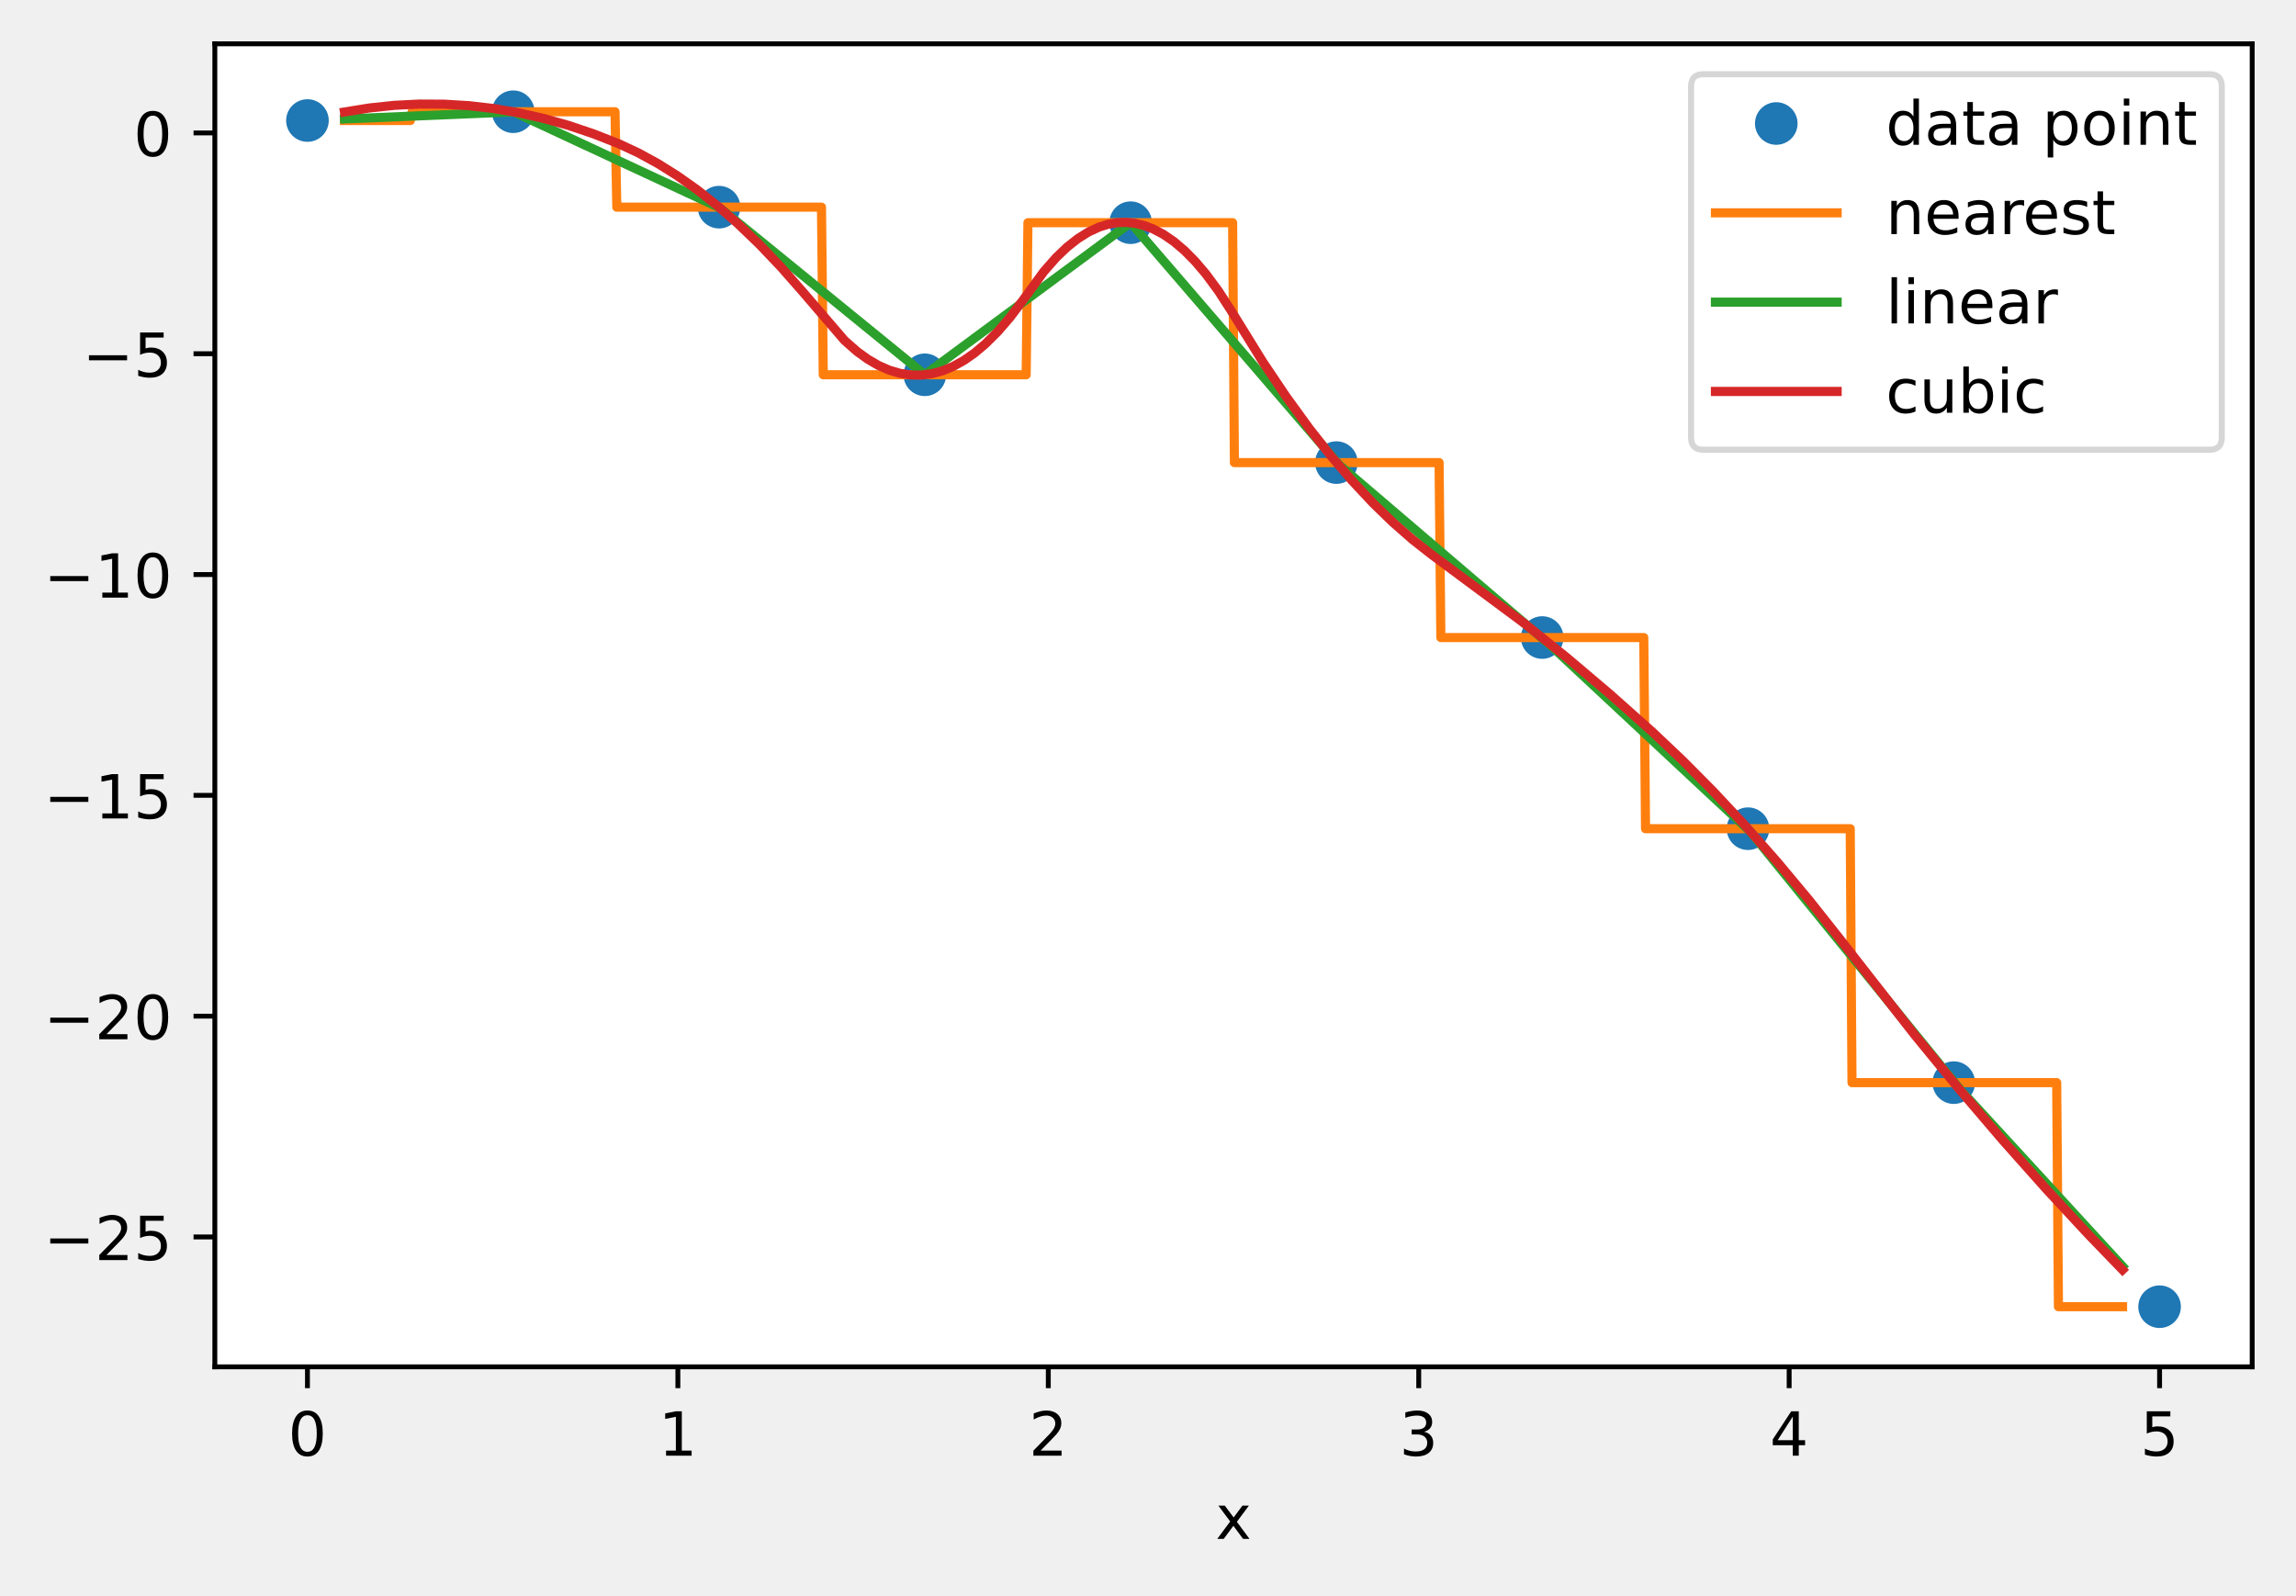
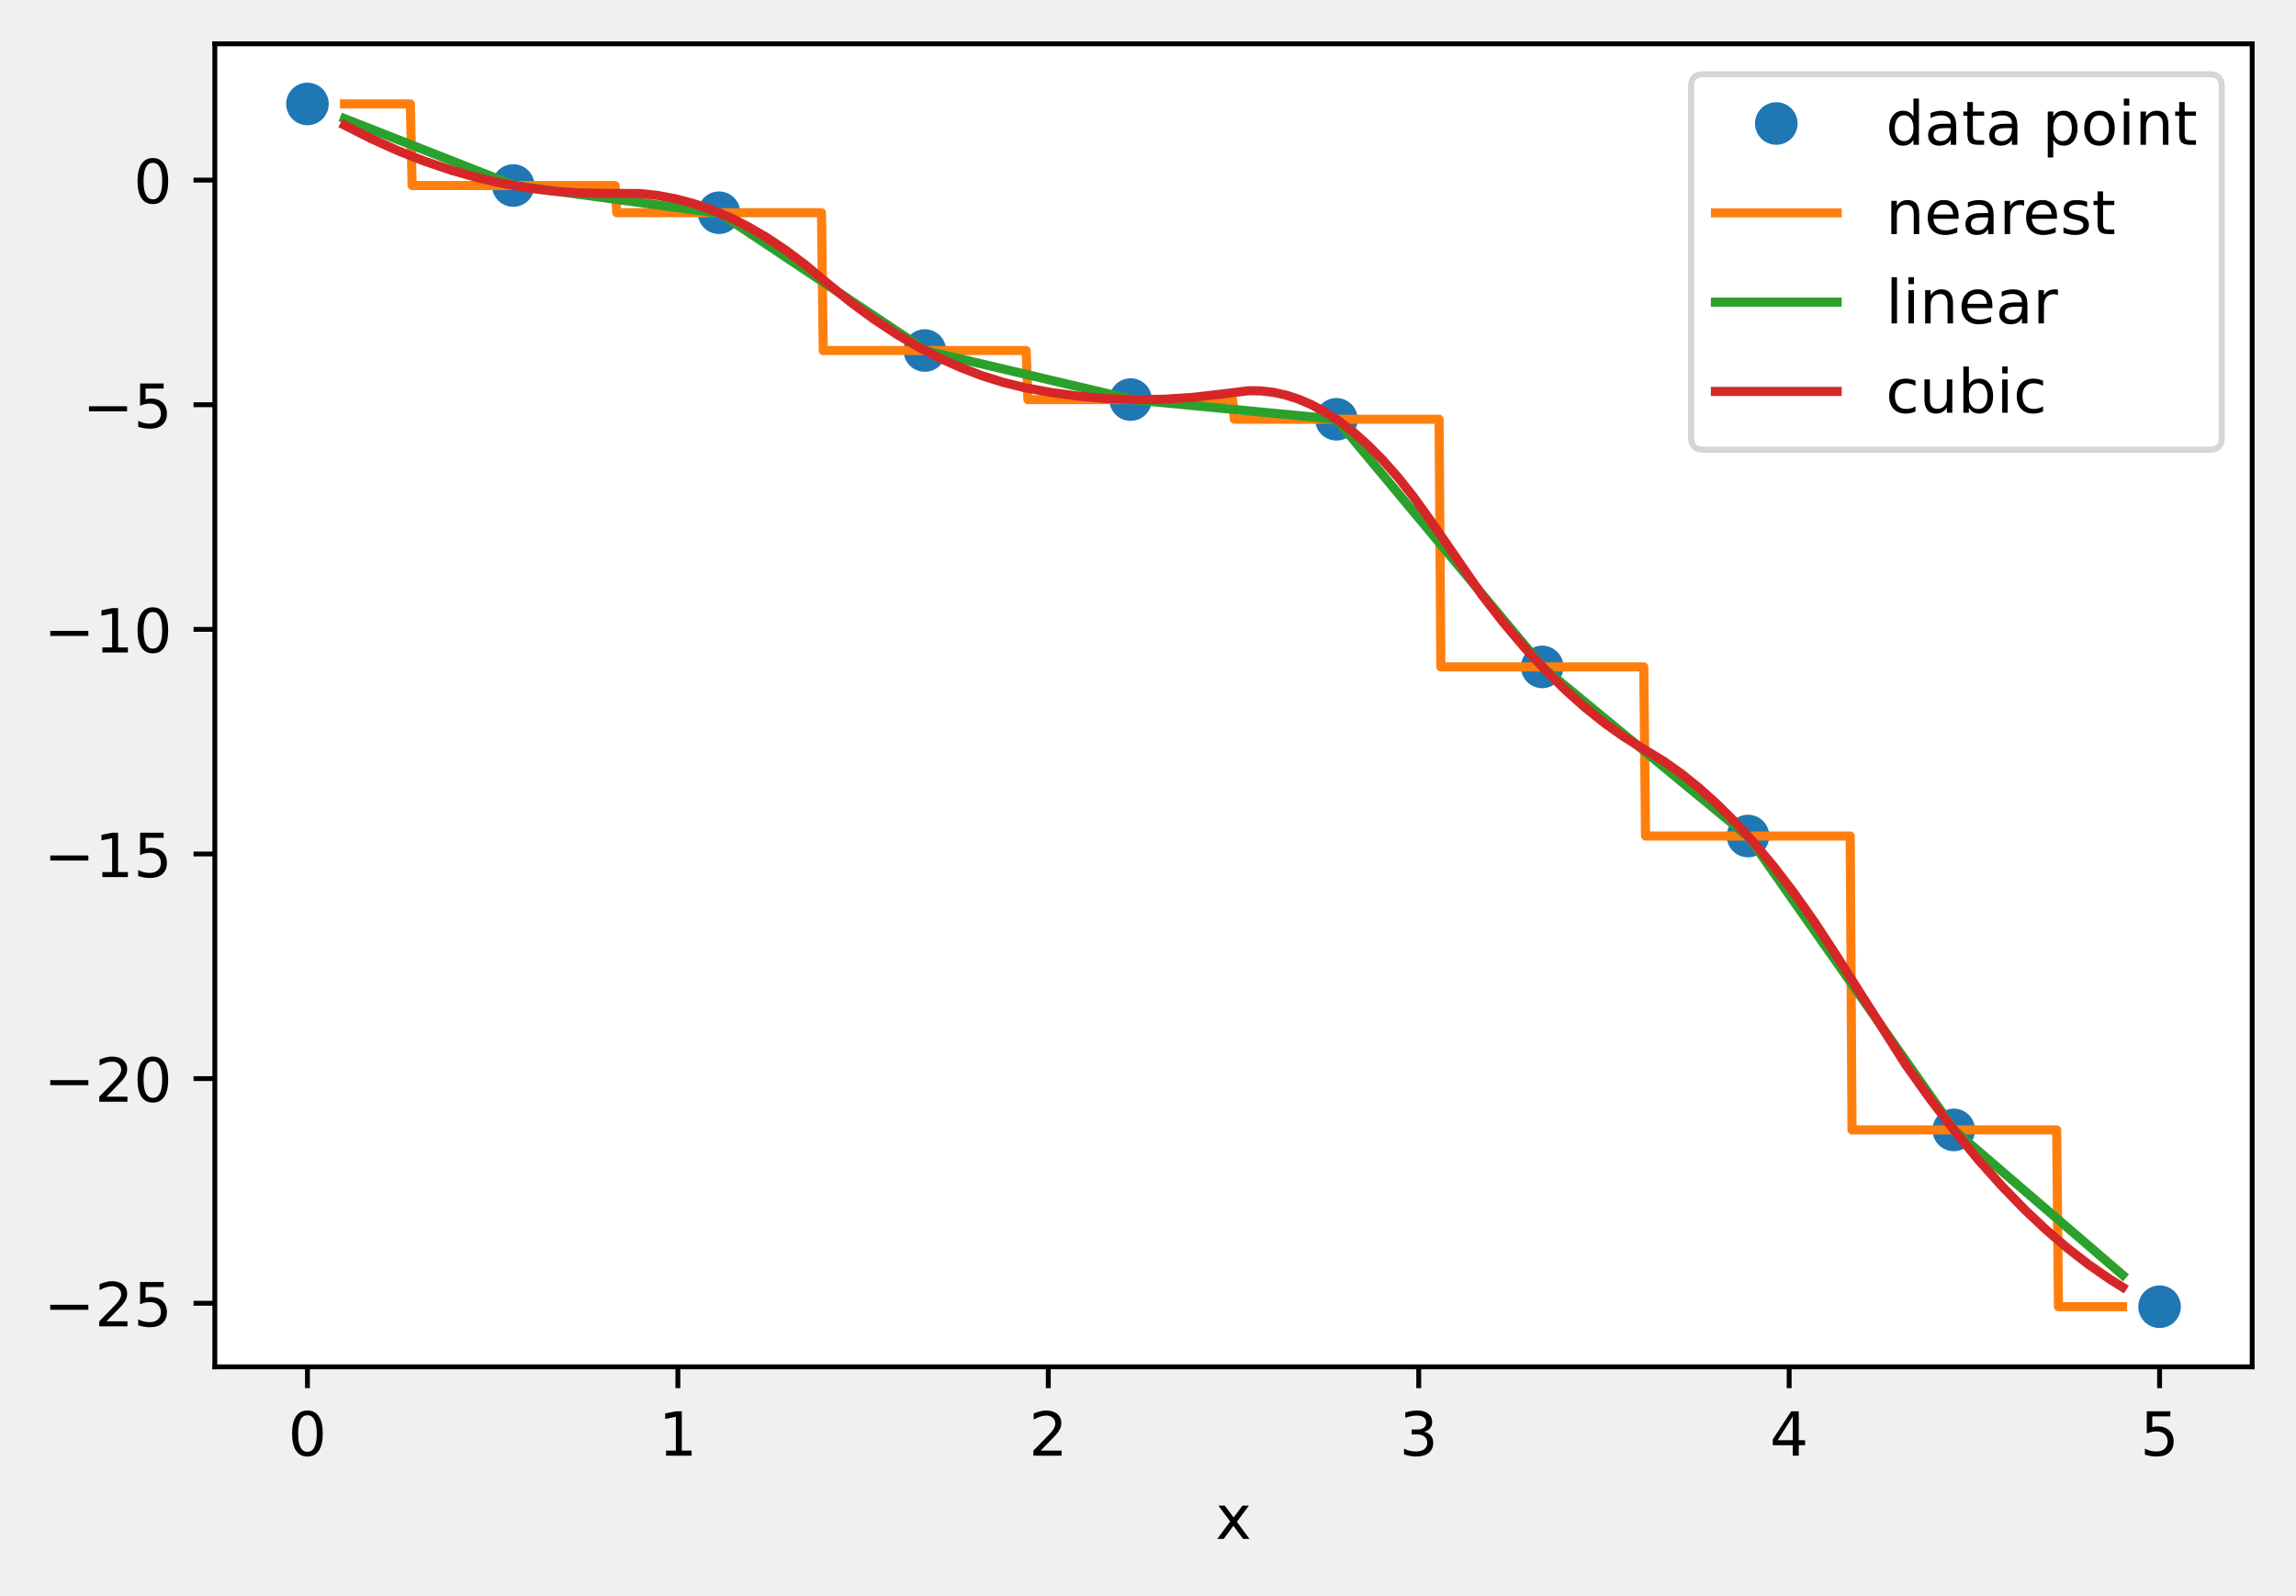
<svg xmlns="http://www.w3.org/2000/svg" xmlns:xlink="http://www.w3.org/1999/xlink" height="262.196pt" version="1.1" viewBox="0 0 377.305 262.196" width="377.305pt">
  <defs>
    <style type="text/css">*{stroke-linecap:butt;stroke-linejoin:round;}</style>
  </defs>
  <g id="figure_1">
    <g id="patch_1">
      <path d="M 0 262.196  L 377.305 262.196  L 377.305 0  L 0 0  z " style="fill:none;" />
    </g>
    <g id="axes_1">
      <g id="patch_2">
        <path d="M 35.305 224.64  L 370.105 224.64  L 370.105 7.2  L 35.305 7.2  z " style="fill:#ffffff;" />
      </g>
      <g id="matplotlib.axis_1">
        <g id="xtick_1">
          <g id="line2d_1">
            <defs>
-               <path d="M 0 0  L 0 3.5  " id="m032fe0e0bf" style="stroke:#000000;stroke-width:0.8;" />
-             </defs>
-             <g>
-               <use style="stroke:#000000;stroke-width:0.8;" x="50.523" xlink:href="#m032fe0e0bf" y="224.64" />
+               <path d="M 0 0  L 0 3.5  " id="m61b567194e" style="stroke:#000000;stroke-width:0.8;" />
+             </defs>
+             <g>
+               <use style="stroke:#000000;stroke-width:0.8;" x="50.523" xlink:href="#m61b567194e" y="224.64" />
            </g>
          </g>
          <g id="text_1">
            <g transform="translate(47.34162 239.2384)scale(0.1 -0.1)">
              <defs>
                <path d="M 31.781 66.406  Q 24.172 66.406 20.328 58.906  Q 16.5 51.422 16.5 36.375  Q 16.5 21.391 20.328 13.891  Q 24.172 6.391 31.781 6.391  Q 39.453 6.391 43.281 13.891  Q 47.125 21.391 47.125 36.375  Q 47.125 51.422 43.281 58.906  Q 39.453 66.406 31.781 66.406  z M 31.781 74.219  Q 44.047 74.219 50.516 64.516  Q 56.984 54.828 56.984 36.375  Q 56.984 17.969 50.516 8.266  Q 44.047 -1.422 31.781 -1.422  Q 19.531 -1.422 13.062 8.266  Q 6.594 17.969 6.594 36.375  Q 6.594 54.828 13.062 64.516  Q 19.531 74.219 31.781 74.219  z " id="DejaVuSans-48" />
              </defs>
              <use xlink:href="#DejaVuSans-48" />
            </g>
          </g>
        </g>
        <g id="xtick_2">
          <g id="line2d_2">
            <g>
-               <use style="stroke:#000000;stroke-width:0.8;" x="111.396" xlink:href="#m032fe0e0bf" y="224.64" />
+               <use style="stroke:#000000;stroke-width:0.8;" x="111.396" xlink:href="#m61b567194e" y="224.64" />
            </g>
          </g>
          <g id="text_2">
            <g transform="translate(108.2143 239.2384)scale(0.1 -0.1)">
              <defs>
                <path d="M 12.406 8.297  L 28.516 8.297  L 28.516 63.922  L 10.984 60.406  L 10.984 69.391  L 28.422 72.906  L 38.281 72.906  L 38.281 8.297  L 54.391 8.297  L 54.391 0  L 12.406 0  z " id="DejaVuSans-49" />
              </defs>
              <use xlink:href="#DejaVuSans-49" />
            </g>
          </g>
        </g>
        <g id="xtick_3">
          <g id="line2d_3">
            <g>
-               <use style="stroke:#000000;stroke-width:0.8;" x="172.268" xlink:href="#m032fe0e0bf" y="224.64" />
+               <use style="stroke:#000000;stroke-width:0.8;" x="172.268" xlink:href="#m61b567194e" y="224.64" />
            </g>
          </g>
          <g id="text_3">
            <g transform="translate(169.0871 239.2384)scale(0.1 -0.1)">
              <defs>
                <path d="M 19.188 8.297  L 53.609 8.297  L 53.609 0  L 7.328 0  L 7.328 8.297  Q 12.938 14.109 22.625 23.891  Q 32.328 33.688 34.812 36.531  Q 39.547 41.844 41.422 45.531  Q 43.312 49.219 43.312 52.781  Q 43.312 58.594 39.234 62.25  Q 35.156 65.922 28.609 65.922  Q 23.969 65.922 18.812 64.312  Q 13.672 62.703 7.812 59.422  L 7.812 69.391  Q 13.766 71.781 18.938 73  Q 24.125 74.219 28.422 74.219  Q 39.75 74.219 46.484 68.547  Q 53.219 62.891 53.219 53.422  Q 53.219 48.922 51.531 44.891  Q 49.859 40.875 45.406 35.406  Q 44.188 33.984 37.641 27.219  Q 31.109 20.453 19.188 8.297  z " id="DejaVuSans-50" />
              </defs>
              <use xlink:href="#DejaVuSans-50" />
            </g>
          </g>
        </g>
        <g id="xtick_4">
          <g id="line2d_4">
            <g>
-               <use style="stroke:#000000;stroke-width:0.8;" x="233.141" xlink:href="#m032fe0e0bf" y="224.64" />
+               <use style="stroke:#000000;stroke-width:0.8;" x="233.141" xlink:href="#m61b567194e" y="224.64" />
            </g>
          </g>
          <g id="text_4">
            <g transform="translate(229.9598 239.2384)scale(0.1 -0.1)">
              <defs>
                <path d="M 40.578 39.312  Q 47.656 37.797 51.625 33  Q 55.609 28.219 55.609 21.188  Q 55.609 10.406 48.188 4.484  Q 40.766 -1.422 27.094 -1.422  Q 22.516 -1.422 17.656 -0.516  Q 12.797 0.391 7.625 2.203  L 7.625 11.719  Q 11.719 9.328 16.594 8.109  Q 21.484 6.891 26.812 6.891  Q 36.078 6.891 40.938 10.547  Q 45.797 14.203 45.797 21.188  Q 45.797 27.641 41.281 31.266  Q 36.766 34.906 28.719 34.906  L 20.219 34.906  L 20.219 43.016  L 29.109 43.016  Q 36.375 43.016 40.234 45.922  Q 44.094 48.828 44.094 54.297  Q 44.094 59.906 40.109 62.906  Q 36.141 65.922 28.719 65.922  Q 24.656 65.922 20.016 65.031  Q 15.375 64.156 9.812 62.312  L 9.812 71.094  Q 15.438 72.656 20.344 73.438  Q 25.25 74.219 29.594 74.219  Q 40.828 74.219 47.359 69.109  Q 53.906 64.016 53.906 55.328  Q 53.906 49.266 50.438 45.094  Q 46.969 40.922 40.578 39.312  z " id="DejaVuSans-51" />
              </defs>
              <use xlink:href="#DejaVuSans-51" />
            </g>
          </g>
        </g>
        <g id="xtick_5">
          <g id="line2d_5">
            <g>
-               <use style="stroke:#000000;stroke-width:0.8;" x="294.014" xlink:href="#m032fe0e0bf" y="224.64" />
+               <use style="stroke:#000000;stroke-width:0.8;" x="294.014" xlink:href="#m61b567194e" y="224.64" />
            </g>
          </g>
          <g id="text_5">
            <g transform="translate(290.8325 239.2384)scale(0.1 -0.1)">
              <defs>
                <path d="M 37.797 64.312  L 12.891 25.391  L 37.797 25.391  z M 35.203 72.906  L 47.609 72.906  L 47.609 25.391  L 58.016 25.391  L 58.016 17.188  L 47.609 17.188  L 47.609 0  L 37.797 0  L 37.797 17.188  L 4.891 17.188  L 4.891 26.703  z " id="DejaVuSans-52" />
              </defs>
              <use xlink:href="#DejaVuSans-52" />
            </g>
          </g>
        </g>
        <g id="xtick_6">
          <g id="line2d_6">
            <g>
-               <use style="stroke:#000000;stroke-width:0.8;" x="354.887" xlink:href="#m032fe0e0bf" y="224.64" />
+               <use style="stroke:#000000;stroke-width:0.8;" x="354.887" xlink:href="#m61b567194e" y="224.64" />
            </g>
          </g>
          <g id="text_6">
            <g transform="translate(351.7053 239.2384)scale(0.1 -0.1)">
              <defs>
                <path d="M 10.797 72.906  L 49.516 72.906  L 49.516 64.594  L 19.828 64.594  L 19.828 46.734  Q 21.969 47.469 24.109 47.828  Q 26.266 48.188 28.422 48.188  Q 40.625 48.188 47.75 41.5  Q 54.891 34.812 54.891 23.391  Q 54.891 11.625 47.562 5.094  Q 40.234 -1.422 26.906 -1.422  Q 22.312 -1.422 17.547 -0.641  Q 12.797 0.141 7.719 1.703  L 7.719 11.625  Q 12.109 9.234 16.797 8.062  Q 21.484 6.891 26.703 6.891  Q 35.156 6.891 40.078 11.328  Q 45.016 15.766 45.016 23.391  Q 45.016 31 40.078 35.438  Q 35.156 39.891 26.703 39.891  Q 22.75 39.891 18.812 39.016  Q 14.891 38.141 10.797 36.281  z " id="DejaVuSans-53" />
              </defs>
              <use xlink:href="#DejaVuSans-53" />
            </g>
          </g>
        </g>
        <g id="text_7">
          <g transform="translate(199.7453 252.9166)scale(0.1 -0.1)">
            <defs>
              <path d="M 54.891 54.688  L 35.109 28.078  L 55.906 0  L 45.312 0  L 29.391 21.484  L 13.484 0  L 2.875 0  L 24.125 28.609  L 4.688 54.688  L 15.281 54.688  L 29.781 35.203  L 44.281 54.688  z " id="DejaVuSans-120" />
            </defs>
            <use xlink:href="#DejaVuSans-120" />
          </g>
        </g>
      </g>
      <g id="matplotlib.axis_2">
        <g id="ytick_1">
          <g id="line2d_7">
            <defs>
-               <path d="M 0 0  L -3.5 0  " id="mb74af6e6a0" style="stroke:#000000;stroke-width:0.8;" />
-             </defs>
-             <g>
-               <use style="stroke:#000000;stroke-width:0.8;" x="35.305" xlink:href="#mb74af6e6a0" y="203.293" />
+               <path d="M 0 0  L -3.5 0  " id="m42fa3ba6a4" style="stroke:#000000;stroke-width:0.8;" />
+             </defs>
+             <g>
+               <use style="stroke:#000000;stroke-width:0.8;" x="35.305" xlink:href="#m42fa3ba6a4" y="214.187" />
            </g>
          </g>
          <g id="text_8">
-             <g transform="translate(7.2 207.0919)scale(0.1 -0.1)">
+             <g transform="translate(7.2 217.9864)scale(0.1 -0.1)">
              <defs>
                <path d="M 10.594 35.5  L 73.188 35.5  L 73.188 27.203  L 10.594 27.203  z " id="DejaVuSans-8722" />
              </defs>
              <use xlink:href="#DejaVuSans-8722" />
              <use x="83.789" xlink:href="#DejaVuSans-50" />
              <use x="147.412" xlink:href="#DejaVuSans-53" />
            </g>
          </g>
        </g>
        <g id="ytick_2">
          <g id="line2d_8">
            <g>
-               <use style="stroke:#000000;stroke-width:0.8;" x="35.305" xlink:href="#mb74af6e6a0" y="167.004" />
+               <use style="stroke:#000000;stroke-width:0.8;" x="35.305" xlink:href="#m42fa3ba6a4" y="177.27" />
            </g>
          </g>
          <g id="text_9">
-             <g transform="translate(7.2 170.8029)scale(0.1 -0.1)">
+             <g transform="translate(7.2 181.069)scale(0.1 -0.1)">
              <use xlink:href="#DejaVuSans-8722" />
              <use x="83.789" xlink:href="#DejaVuSans-50" />
              <use x="147.412" xlink:href="#DejaVuSans-48" />
            </g>
          </g>
        </g>
        <g id="ytick_3">
          <g id="line2d_9">
            <g>
-               <use style="stroke:#000000;stroke-width:0.8;" x="35.305" xlink:href="#mb74af6e6a0" y="130.715" />
+               <use style="stroke:#000000;stroke-width:0.8;" x="35.305" xlink:href="#m42fa3ba6a4" y="140.352" />
            </g>
          </g>
          <g id="text_10">
-             <g transform="translate(7.2 134.5139)scale(0.1 -0.1)">
+             <g transform="translate(7.2 144.1516)scale(0.1 -0.1)">
              <use xlink:href="#DejaVuSans-8722" />
              <use x="83.789" xlink:href="#DejaVuSans-49" />
              <use x="147.412" xlink:href="#DejaVuSans-53" />
            </g>
          </g>
        </g>
        <g id="ytick_4">
          <g id="line2d_10">
            <g>
-               <use style="stroke:#000000;stroke-width:0.8;" x="35.305" xlink:href="#mb74af6e6a0" y="94.426" />
+               <use style="stroke:#000000;stroke-width:0.8;" x="35.305" xlink:href="#m42fa3ba6a4" y="103.435" />
            </g>
          </g>
          <g id="text_11">
-             <g transform="translate(7.2 98.22497)scale(0.1 -0.1)">
+             <g transform="translate(7.2 107.2342)scale(0.1 -0.1)">
              <use xlink:href="#DejaVuSans-8722" />
              <use x="83.789" xlink:href="#DejaVuSans-49" />
              <use x="147.412" xlink:href="#DejaVuSans-48" />
            </g>
          </g>
        </g>
        <g id="ytick_5">
          <g id="line2d_11">
            <g>
-               <use style="stroke:#000000;stroke-width:0.8;" x="35.305" xlink:href="#mb74af6e6a0" y="58.137" />
+               <use style="stroke:#000000;stroke-width:0.8;" x="35.305" xlink:href="#m42fa3ba6a4" y="66.518" />
            </g>
          </g>
          <g id="text_12">
-             <g transform="translate(13.5625 61.93601)scale(0.1 -0.1)">
+             <g transform="translate(13.5625 70.31678)scale(0.1 -0.1)">
              <use xlink:href="#DejaVuSans-8722" />
              <use x="83.789" xlink:href="#DejaVuSans-53" />
            </g>
          </g>
        </g>
        <g id="ytick_6">
          <g id="line2d_12">
            <g>
-               <use style="stroke:#000000;stroke-width:0.8;" x="35.305" xlink:href="#mb74af6e6a0" y="21.848" />
+               <use style="stroke:#000000;stroke-width:0.8;" x="35.305" xlink:href="#m42fa3ba6a4" y="29.6" />
            </g>
          </g>
          <g id="text_13">
-             <g transform="translate(21.94219 25.64704)scale(0.1 -0.1)">
+             <g transform="translate(21.94219 33.39937)scale(0.1 -0.1)">
              <use xlink:href="#DejaVuSans-48" />
            </g>
          </g>
        </g>
      </g>
      <g id="line2d_13">
        <defs>
-           <path d="M 0 3  C 0.796 3 1.559 2.684 2.121 2.121  C 2.684 1.559 3 0.796 3 0  C 3 -0.796 2.684 -1.559 2.121 -2.121  C 1.559 -2.684 0.796 -3 0 -3  C -0.796 -3 -1.559 -2.684 -2.121 -2.121  C -2.684 -1.559 -3 -0.796 -3 0  C -3 0.796 -2.684 1.559 -2.121 2.121  C -1.559 2.684 -0.796 3 0 3  z " id="me12ae14ede" style="stroke:#1f77b4;" />
+           <path d="M 0 3  C 0.796 3 1.559 2.684 2.121 2.121  C 2.684 1.559 3 0.796 3 0  C 3 -0.796 2.684 -1.559 2.121 -2.121  C 1.559 -2.684 0.796 -3 0 -3  C -0.796 -3 -1.559 -2.684 -2.121 -2.121  C -2.684 -1.559 -3 -0.796 -3 0  C -3 0.796 -2.684 1.559 -2.121 2.121  C -1.559 2.684 -0.796 3 0 3  z " id="me77bd641bd" style="stroke:#1f77b4;" />
        </defs>
-         <g clip-path="url(#p92fef822f9)">
-           <use style="fill:#1f77b4;stroke:#1f77b4;" x="50.523" xlink:href="#me12ae14ede" y="19.808" />
-           <use style="fill:#1f77b4;stroke:#1f77b4;" x="84.341" xlink:href="#me12ae14ede" y="18.363" />
-           <use style="fill:#1f77b4;stroke:#1f77b4;" x="118.159" xlink:href="#me12ae14ede" y="34.047" />
-           <use style="fill:#1f77b4;stroke:#1f77b4;" x="151.977" xlink:href="#me12ae14ede" y="61.595" />
-           <use style="fill:#1f77b4;stroke:#1f77b4;" x="185.796" xlink:href="#me12ae14ede" y="36.601" />
-           <use style="fill:#1f77b4;stroke:#1f77b4;" x="219.614" xlink:href="#me12ae14ede" y="76.027" />
-           <use style="fill:#1f77b4;stroke:#1f77b4;" x="253.432" xlink:href="#me12ae14ede" y="104.781" />
-           <use style="fill:#1f77b4;stroke:#1f77b4;" x="287.25" xlink:href="#me12ae14ede" y="136.197" />
-           <use style="fill:#1f77b4;stroke:#1f77b4;" x="321.068" xlink:href="#me12ae14ede" y="177.932" />
-           <use style="fill:#1f77b4;stroke:#1f77b4;" x="354.887" xlink:href="#me12ae14ede" y="214.756" />
+         <g clip-path="url(#p9168e353e8)">
+           <use style="fill:#1f77b4;stroke:#1f77b4;" x="50.523" xlink:href="#me77bd641bd" y="17.084" />
+           <use style="fill:#1f77b4;stroke:#1f77b4;" x="84.341" xlink:href="#me77bd641bd" y="30.487" />
+           <use style="fill:#1f77b4;stroke:#1f77b4;" x="118.159" xlink:href="#me77bd641bd" y="34.963" />
+           <use style="fill:#1f77b4;stroke:#1f77b4;" x="151.977" xlink:href="#me77bd641bd" y="57.609" />
+           <use style="fill:#1f77b4;stroke:#1f77b4;" x="185.796" xlink:href="#me77bd641bd" y="65.672" />
+           <use style="fill:#1f77b4;stroke:#1f77b4;" x="219.614" xlink:href="#me77bd641bd" y="68.908" />
+           <use style="fill:#1f77b4;stroke:#1f77b4;" x="253.432" xlink:href="#me77bd641bd" y="109.605" />
+           <use style="fill:#1f77b4;stroke:#1f77b4;" x="287.25" xlink:href="#me77bd641bd" y="137.401" />
+           <use style="fill:#1f77b4;stroke:#1f77b4;" x="321.068" xlink:href="#me77bd641bd" y="185.703" />
+           <use style="fill:#1f77b4;stroke:#1f77b4;" x="354.887" xlink:href="#me77bd641bd" y="214.756" />
        </g>
      </g>
      <g id="line2d_14">
-         <path clip-path="url(#p92fef822f9)" d="M 56.61 19.808  L 67.432 19.808  L 67.724 18.363  L 101.067 18.363  L 101.36 34.047  L 134.995 34.047  L 135.288 61.595  L 168.631 61.595  L 168.923 36.601  L 202.558 36.601  L 202.851 76.027  L 236.486 76.027  L 236.779 104.781  L 270.122 104.781  L 270.414 136.197  L 304.05 136.197  L 304.342 177.932  L 337.977 177.932  L 338.27 214.756  L 348.799 214.756  L 348.799 214.756  " style="fill:none;stroke:#ff7f0e;stroke-linecap:square;stroke-width:1.5;" />
+         <path clip-path="url(#p9168e353e8)" d="M 56.61 17.084  L 67.432 17.084  L 67.724 30.487  L 101.067 30.487  L 101.36 34.963  L 134.995 34.963  L 135.288 57.609  L 168.631 57.609  L 168.923 65.672  L 202.558 65.672  L 202.851 68.908  L 236.486 68.908  L 236.779 109.605  L 270.122 109.605  L 270.414 137.401  L 304.05 137.401  L 304.342 185.703  L 337.977 185.703  L 338.27 214.756  L 348.799 214.756  L 348.799 214.756  " style="fill:none;stroke:#ff7f0e;stroke-linecap:square;stroke-width:1.5;" />
      </g>
      <g id="line2d_15">
-         <path clip-path="url(#p92fef822f9)" d="M 56.61 19.548  L 84.396 18.389  L 118.324 34.181  L 151.959 61.581  L 153.422 60.528  L 185.595 36.749  L 185.887 36.707  L 220.107 76.446  L 255.205 106.429  L 287.671 136.716  L 322.183 179.146  L 348.799 208.128  L 348.799 208.128  " style="fill:none;stroke:#2ca02c;stroke-linecap:square;stroke-width:1.5;" />
+         <path clip-path="url(#p9168e353e8)" d="M 56.61 19.496  L 84.688 30.533  L 118.324 35.073  L 152.252 57.674  L 186.472 65.737  L 219.522 68.899  L 220.107 69.502  L 253.743 109.86  L 287.378 137.584  L 321.306 185.907  L 348.799 209.527  L 348.799 209.527  " style="fill:none;stroke:#2ca02c;stroke-linecap:square;stroke-width:1.5;" />
      </g>
      <g id="line2d_16">
-         <path clip-path="url(#p92fef822f9)" d="M 56.61 18.406  L 60.705 17.745  L 64.8 17.31  L 68.894 17.103  L 72.989 17.123  L 77.084 17.369  L 81.179 17.843  L 85.273 18.543  L 89.368 19.47  L 93.463 20.624  L 97.558 22.005  L 101.652 23.614  L 104.87 25.112  L 108.087 26.869  L 111.304 28.885  L 114.521 31.161  L 117.739 33.697  L 121.249 36.759  L 124.758 40.13  L 128.268 43.81  L 131.778 47.799  L 138.797 55.966  L 140.845 57.764  L 142.6 59.034  L 144.355 60.055  L 146.11 60.827  L 147.864 61.349  L 149.619 61.622  L 151.374 61.645  L 153.129 61.419  L 154.884 60.943  L 156.639 60.218  L 158.394 59.243  L 160.149 58.019  L 161.904 56.545  L 163.951 54.511  L 165.998 52.136  L 168.046 49.423  L 171.555 44.602  L 173.603 42.285  L 175.358 40.611  L 177.113 39.225  L 178.867 38.127  L 180.622 37.316  L 182.085 36.86  L 183.547 36.604  L 185.01 36.548  L 186.472 36.692  L 187.934 37.036  L 189.397 37.579  L 191.152 38.495  L 192.907 39.699  L 194.661 41.19  L 196.416 42.969  L 198.171 45.036  L 200.219 47.811  L 202.266 50.978  L 207.531 59.494  L 211.333 65.153  L 215.135 70.393  L 218.645 74.857  L 222.155 78.964  L 225.664 82.715  L 228.882 85.838  L 232.099 88.662  L 235.316 91.185  L 250.525 102.473  L 257.545 108.133  L 264.565 114.083  L 271.584 120.33  L 276.556 125.043  L 281.528 130.056  L 286.793 135.692  L 292.058 141.665  L 297.322 147.974  L 302.587 154.621  L 314.579 169.997  L 321.891 178.918  L 329.203 187.483  L 336.223 195.373  L 343.242 202.934  L 348.799 208.689  L 348.799 208.689  " style="fill:none;stroke:#d62728;stroke-linecap:square;stroke-width:1.5;" />
+         <path clip-path="url(#p9168e353e8)" d="M 56.61 20.57  L 60.997 22.79  L 65.385 24.766  L 69.772 26.496  L 74.159 27.982  L 78.546 29.223  L 82.933 30.22  L 87.028 30.929  L 91.123 31.424  L 95.218 31.707  L 99.312 31.776  L 105.162 31.806  L 108.087 32.125  L 111.012 32.671  L 113.937 33.445  L 116.861 34.446  L 119.786 35.674  L 122.711 37.13  L 125.928 38.994  L 129.146 41.133  L 132.363 43.547  L 135.873 46.479  L 139.675 49.566  L 143.477 52.37  L 147.279 54.889  L 150.789 56.962  L 154.299 58.793  L 157.809 60.382  L 161.319 61.73  L 164.828 62.835  L 168.338 63.699  L 172.725 64.503  L 177.405 65.133  L 182.085 65.527  L 186.764 65.686  L 191.444 65.61  L 196.124 65.299  L 200.804 64.753  L 205.191 64.216  L 207.238 64.245  L 209.286 64.485  L 211.333 64.936  L 213.38 65.597  L 215.428 66.469  L 217.767 67.724  L 220.107 69.254  L 222.447 71.059  L 224.787 73.139  L 227.127 75.495  L 229.759 78.474  L 232.392 81.802  L 235.024 85.478  L 243.506 97.762  L 247.016 102.275  L 250.525 106.432  L 254.035 110.233  L 257.253 113.405  L 260.47 116.278  L 263.687 118.853  L 266.904 121.128  L 269.829 122.938  L 273.339 125.06  L 276.264 127.129  L 279.189 129.479  L 282.113 132.107  L 285.038 135.016  L 288.256 138.539  L 291.473 142.4  L 294.69 146.599  L 298.2 151.566  L 301.71 156.937  L 313.116 174.901  L 317.211 180.652  L 321.306 186.002  L 325.108 190.611  L 328.91 194.875  L 332.713 198.793  L 336.223 202.102  L 339.732 205.118  L 343.242 207.839  L 346.752 210.265  L 348.799 211.544  L 348.799 211.544  " style="fill:none;stroke:#d62728;stroke-linecap:square;stroke-width:1.5;" />
      </g>
      <g id="patch_3">
        <path d="M 35.305 224.64  L 35.305 7.2  " style="fill:none;stroke:#000000;stroke-linecap:square;stroke-linejoin:miter;stroke-width:0.8;" />
      </g>
      <g id="patch_4">
        <path d="M 370.105 224.64  L 370.105 7.2  " style="fill:none;stroke:#000000;stroke-linecap:square;stroke-linejoin:miter;stroke-width:0.8;" />
      </g>
      <g id="patch_5">
        <path d="M 35.305 224.64  L 370.105 224.64  " style="fill:none;stroke:#000000;stroke-linecap:square;stroke-linejoin:miter;stroke-width:0.8;" />
      </g>
      <g id="patch_6">
        <path d="M 35.305 7.2  L 370.105 7.2  " style="fill:none;stroke:#000000;stroke-linecap:square;stroke-linejoin:miter;stroke-width:0.8;" />
      </g>
      <g id="legend_1">
        <g id="patch_7">
          <path d="M 279.898 73.912  L 363.105 73.912  Q 365.105 73.912 365.105 71.912  L 365.105 14.2  Q 365.105 12.2 363.105 12.2  L 279.898 12.2  Q 277.898 12.2 277.898 14.2  L 277.898 71.912  Q 277.898 73.912 279.898 73.912  z " style="fill:#ffffff;opacity:0.8;stroke:#cccccc;stroke-linejoin:miter;" />
        </g>
        <g id="line2d_17" />
        <g id="line2d_18">
          <g>
-             <use style="fill:#1f77b4;stroke:#1f77b4;" x="291.898" xlink:href="#me12ae14ede" y="20.298" />
+             <use style="fill:#1f77b4;stroke:#1f77b4;" x="291.898" xlink:href="#me77bd641bd" y="20.298" />
          </g>
        </g>
        <g id="text_14">
          <g transform="translate(309.8984 23.79844)scale(0.1 -0.1)">
            <defs>
              <path d="M 45.406 46.391  L 45.406 75.984  L 54.391 75.984  L 54.391 0  L 45.406 0  L 45.406 8.203  Q 42.578 3.328 38.25 0.953  Q 33.938 -1.422 27.875 -1.422  Q 17.969 -1.422 11.734 6.484  Q 5.516 14.406 5.516 27.297  Q 5.516 40.188 11.734 48.094  Q 17.969 56 27.875 56  Q 33.938 56 38.25 53.625  Q 42.578 51.266 45.406 46.391  z M 14.797 27.297  Q 14.797 17.391 18.875 11.75  Q 22.953 6.109 30.078 6.109  Q 37.203 6.109 41.297 11.75  Q 45.406 17.391 45.406 27.297  Q 45.406 37.203 41.297 42.844  Q 37.203 48.484 30.078 48.484  Q 22.953 48.484 18.875 42.844  Q 14.797 37.203 14.797 27.297  z " id="DejaVuSans-100" />
              <path d="M 34.281 27.484  Q 23.391 27.484 19.188 25  Q 14.984 22.516 14.984 16.5  Q 14.984 11.719 18.141 8.906  Q 21.297 6.109 26.703 6.109  Q 34.188 6.109 38.703 11.406  Q 43.219 16.703 43.219 25.484  L 43.219 27.484  z M 52.203 31.203  L 52.203 0  L 43.219 0  L 43.219 8.297  Q 40.141 3.328 35.547 0.953  Q 30.953 -1.422 24.312 -1.422  Q 15.922 -1.422 10.953 3.297  Q 6 8.016 6 15.922  Q 6 25.141 12.172 29.828  Q 18.359 34.516 30.609 34.516  L 43.219 34.516  L 43.219 35.406  Q 43.219 41.609 39.141 45  Q 35.062 48.391 27.688 48.391  Q 23 48.391 18.547 47.266  Q 14.109 46.141 10.016 43.891  L 10.016 52.203  Q 14.938 54.109 19.578 55.047  Q 24.219 56 28.609 56  Q 40.484 56 46.344 49.844  Q 52.203 43.703 52.203 31.203  z " id="DejaVuSans-97" />
              <path d="M 18.312 70.219  L 18.312 54.688  L 36.812 54.688  L 36.812 47.703  L 18.312 47.703  L 18.312 18.016  Q 18.312 11.328 20.141 9.422  Q 21.969 7.516 27.594 7.516  L 36.812 7.516  L 36.812 0  L 27.594 0  Q 17.188 0 13.234 3.875  Q 9.281 7.766 9.281 18.016  L 9.281 47.703  L 2.688 47.703  L 2.688 54.688  L 9.281 54.688  L 9.281 70.219  z " id="DejaVuSans-116" />
              <path id="DejaVuSans-32" />
              <path d="M 18.109 8.203  L 18.109 -20.797  L 9.078 -20.797  L 9.078 54.688  L 18.109 54.688  L 18.109 46.391  Q 20.953 51.266 25.266 53.625  Q 29.594 56 35.594 56  Q 45.562 56 51.781 48.094  Q 58.016 40.188 58.016 27.297  Q 58.016 14.406 51.781 6.484  Q 45.562 -1.422 35.594 -1.422  Q 29.594 -1.422 25.266 0.953  Q 20.953 3.328 18.109 8.203  z M 48.688 27.297  Q 48.688 37.203 44.609 42.844  Q 40.531 48.484 33.406 48.484  Q 26.266 48.484 22.188 42.844  Q 18.109 37.203 18.109 27.297  Q 18.109 17.391 22.188 11.75  Q 26.266 6.109 33.406 6.109  Q 40.531 6.109 44.609 11.75  Q 48.688 17.391 48.688 27.297  z " id="DejaVuSans-112" />
              <path d="M 30.609 48.391  Q 23.391 48.391 19.188 42.75  Q 14.984 37.109 14.984 27.297  Q 14.984 17.484 19.156 11.844  Q 23.344 6.203 30.609 6.203  Q 37.797 6.203 41.984 11.859  Q 46.188 17.531 46.188 27.297  Q 46.188 37.016 41.984 42.703  Q 37.797 48.391 30.609 48.391  z M 30.609 56  Q 42.328 56 49.016 48.375  Q 55.719 40.766 55.719 27.297  Q 55.719 13.875 49.016 6.219  Q 42.328 -1.422 30.609 -1.422  Q 18.844 -1.422 12.172 6.219  Q 5.516 13.875 5.516 27.297  Q 5.516 40.766 12.172 48.375  Q 18.844 56 30.609 56  z " id="DejaVuSans-111" />
              <path d="M 9.422 54.688  L 18.406 54.688  L 18.406 0  L 9.422 0  z M 9.422 75.984  L 18.406 75.984  L 18.406 64.594  L 9.422 64.594  z " id="DejaVuSans-105" />
              <path d="M 54.891 33.016  L 54.891 0  L 45.906 0  L 45.906 32.719  Q 45.906 40.484 42.875 44.328  Q 39.844 48.188 33.797 48.188  Q 26.516 48.188 22.312 43.547  Q 18.109 38.922 18.109 30.906  L 18.109 0  L 9.078 0  L 9.078 54.688  L 18.109 54.688  L 18.109 46.188  Q 21.344 51.125 25.703 53.562  Q 30.078 56 35.797 56  Q 45.219 56 50.047 50.172  Q 54.891 44.344 54.891 33.016  z " id="DejaVuSans-110" />
            </defs>
            <use xlink:href="#DejaVuSans-100" />
            <use x="63.477" xlink:href="#DejaVuSans-97" />
            <use x="124.756" xlink:href="#DejaVuSans-116" />
            <use x="163.965" xlink:href="#DejaVuSans-97" />
            <use x="225.244" xlink:href="#DejaVuSans-32" />
            <use x="257.031" xlink:href="#DejaVuSans-112" />
            <use x="320.508" xlink:href="#DejaVuSans-111" />
            <use x="381.689" xlink:href="#DejaVuSans-105" />
            <use x="409.473" xlink:href="#DejaVuSans-110" />
            <use x="472.852" xlink:href="#DejaVuSans-116" />
          </g>
        </g>
        <g id="line2d_19">
          <path d="M 281.898 34.977  L 301.898 34.977  " style="fill:none;stroke:#ff7f0e;stroke-linecap:square;stroke-width:1.5;" />
        </g>
        <g id="line2d_20" />
        <g id="text_15">
          <g transform="translate(309.8984 38.47656)scale(0.1 -0.1)">
            <defs>
              <path d="M 56.203 29.594  L 56.203 25.203  L 14.891 25.203  Q 15.484 15.922 20.484 11.062  Q 25.484 6.203 34.422 6.203  Q 39.594 6.203 44.453 7.469  Q 49.312 8.734 54.109 11.281  L 54.109 2.781  Q 49.266 0.734 44.188 -0.344  Q 39.109 -1.422 33.891 -1.422  Q 20.797 -1.422 13.156 6.188  Q 5.516 13.812 5.516 26.812  Q 5.516 40.234 12.766 48.109  Q 20.016 56 32.328 56  Q 43.359 56 49.781 48.891  Q 56.203 41.797 56.203 29.594  z M 47.219 32.234  Q 47.125 39.594 43.094 43.984  Q 39.062 48.391 32.422 48.391  Q 24.906 48.391 20.391 44.141  Q 15.875 39.891 15.188 32.172  z " id="DejaVuSans-101" />
              <path d="M 41.109 46.297  Q 39.594 47.172 37.812 47.578  Q 36.031 48 33.891 48  Q 26.266 48 22.188 43.047  Q 18.109 38.094 18.109 28.812  L 18.109 0  L 9.078 0  L 9.078 54.688  L 18.109 54.688  L 18.109 46.188  Q 20.953 51.172 25.484 53.578  Q 30.031 56 36.531 56  Q 37.453 56 38.578 55.875  Q 39.703 55.766 41.062 55.516  z " id="DejaVuSans-114" />
              <path d="M 44.281 53.078  L 44.281 44.578  Q 40.484 46.531 36.375 47.5  Q 32.281 48.484 27.875 48.484  Q 21.188 48.484 17.844 46.438  Q 14.5 44.391 14.5 40.281  Q 14.5 37.156 16.891 35.375  Q 19.281 33.594 26.516 31.984  L 29.594 31.297  Q 39.156 29.25 43.188 25.516  Q 47.219 21.781 47.219 15.094  Q 47.219 7.469 41.188 3.016  Q 35.156 -1.422 24.609 -1.422  Q 20.219 -1.422 15.453 -0.562  Q 10.688 0.297 5.422 2  L 5.422 11.281  Q 10.406 8.688 15.234 7.391  Q 20.062 6.109 24.812 6.109  Q 31.156 6.109 34.562 8.281  Q 37.984 10.453 37.984 14.406  Q 37.984 18.062 35.516 20.016  Q 33.062 21.969 24.703 23.781  L 21.578 24.516  Q 13.234 26.266 9.516 29.906  Q 5.812 33.547 5.812 39.891  Q 5.812 47.609 11.281 51.797  Q 16.75 56 26.812 56  Q 31.781 56 36.172 55.266  Q 40.578 54.547 44.281 53.078  z " id="DejaVuSans-115" />
            </defs>
            <use xlink:href="#DejaVuSans-110" />
            <use x="63.379" xlink:href="#DejaVuSans-101" />
            <use x="124.902" xlink:href="#DejaVuSans-97" />
            <use x="186.182" xlink:href="#DejaVuSans-114" />
            <use x="225.045" xlink:href="#DejaVuSans-101" />
            <use x="286.568" xlink:href="#DejaVuSans-115" />
            <use x="338.668" xlink:href="#DejaVuSans-116" />
          </g>
        </g>
        <g id="line2d_21">
          <path d="M 281.898 49.655  L 301.898 49.655  " style="fill:none;stroke:#2ca02c;stroke-linecap:square;stroke-width:1.5;" />
        </g>
        <g id="line2d_22" />
        <g id="text_16">
          <g transform="translate(309.8984 53.15469)scale(0.1 -0.1)">
            <defs>
              <path d="M 9.422 75.984  L 18.406 75.984  L 18.406 0  L 9.422 0  z " id="DejaVuSans-108" />
            </defs>
            <use xlink:href="#DejaVuSans-108" />
            <use x="27.783" xlink:href="#DejaVuSans-105" />
            <use x="55.566" xlink:href="#DejaVuSans-110" />
            <use x="118.945" xlink:href="#DejaVuSans-101" />
            <use x="180.469" xlink:href="#DejaVuSans-97" />
            <use x="241.748" xlink:href="#DejaVuSans-114" />
          </g>
        </g>
        <g id="line2d_23">
          <path d="M 281.898 64.333  L 301.898 64.333  " style="fill:none;stroke:#d62728;stroke-linecap:square;stroke-width:1.5;" />
        </g>
        <g id="line2d_24" />
        <g id="text_17">
          <g transform="translate(309.8984 67.83281)scale(0.1 -0.1)">
            <defs>
              <path d="M 48.781 52.594  L 48.781 44.188  Q 44.969 46.297 41.141 47.344  Q 37.312 48.391 33.406 48.391  Q 24.656 48.391 19.812 42.844  Q 14.984 37.312 14.984 27.297  Q 14.984 17.281 19.812 11.734  Q 24.656 6.203 33.406 6.203  Q 37.312 6.203 41.141 7.25  Q 44.969 8.297 48.781 10.406  L 48.781 2.094  Q 45.016 0.344 40.984 -0.531  Q 36.969 -1.422 32.422 -1.422  Q 20.062 -1.422 12.781 6.344  Q 5.516 14.109 5.516 27.297  Q 5.516 40.672 12.859 48.328  Q 20.219 56 33.016 56  Q 37.156 56 41.109 55.141  Q 45.062 54.297 48.781 52.594  z " id="DejaVuSans-99" />
              <path d="M 8.5 21.578  L 8.5 54.688  L 17.484 54.688  L 17.484 21.922  Q 17.484 14.156 20.5 10.266  Q 23.531 6.391 29.594 6.391  Q 36.859 6.391 41.078 11.031  Q 45.312 15.672 45.312 23.688  L 45.312 54.688  L 54.297 54.688  L 54.297 0  L 45.312 0  L 45.312 8.406  Q 42.047 3.422 37.719 1  Q 33.406 -1.422 27.688 -1.422  Q 18.266 -1.422 13.375 4.438  Q 8.5 10.297 8.5 21.578  z M 31.109 56  z " id="DejaVuSans-117" />
              <path d="M 48.688 27.297  Q 48.688 37.203 44.609 42.844  Q 40.531 48.484 33.406 48.484  Q 26.266 48.484 22.188 42.844  Q 18.109 37.203 18.109 27.297  Q 18.109 17.391 22.188 11.75  Q 26.266 6.109 33.406 6.109  Q 40.531 6.109 44.609 11.75  Q 48.688 17.391 48.688 27.297  z M 18.109 46.391  Q 20.953 51.266 25.266 53.625  Q 29.594 56 35.594 56  Q 45.562 56 51.781 48.094  Q 58.016 40.188 58.016 27.297  Q 58.016 14.406 51.781 6.484  Q 45.562 -1.422 35.594 -1.422  Q 29.594 -1.422 25.266 0.953  Q 20.953 3.328 18.109 8.203  L 18.109 0  L 9.078 0  L 9.078 75.984  L 18.109 75.984  z " id="DejaVuSans-98" />
            </defs>
            <use xlink:href="#DejaVuSans-99" />
            <use x="54.98" xlink:href="#DejaVuSans-117" />
            <use x="118.359" xlink:href="#DejaVuSans-98" />
            <use x="181.836" xlink:href="#DejaVuSans-105" />
            <use x="209.619" xlink:href="#DejaVuSans-99" />
          </g>
        </g>
      </g>
    </g>
  </g>
  <defs>
-     <clipPath id="p92fef822f9">
+     <clipPath id="p9168e353e8">
      <rect height="217.44" width="334.8" x="35.305" y="7.2" />
    </clipPath>
  </defs>
</svg>
